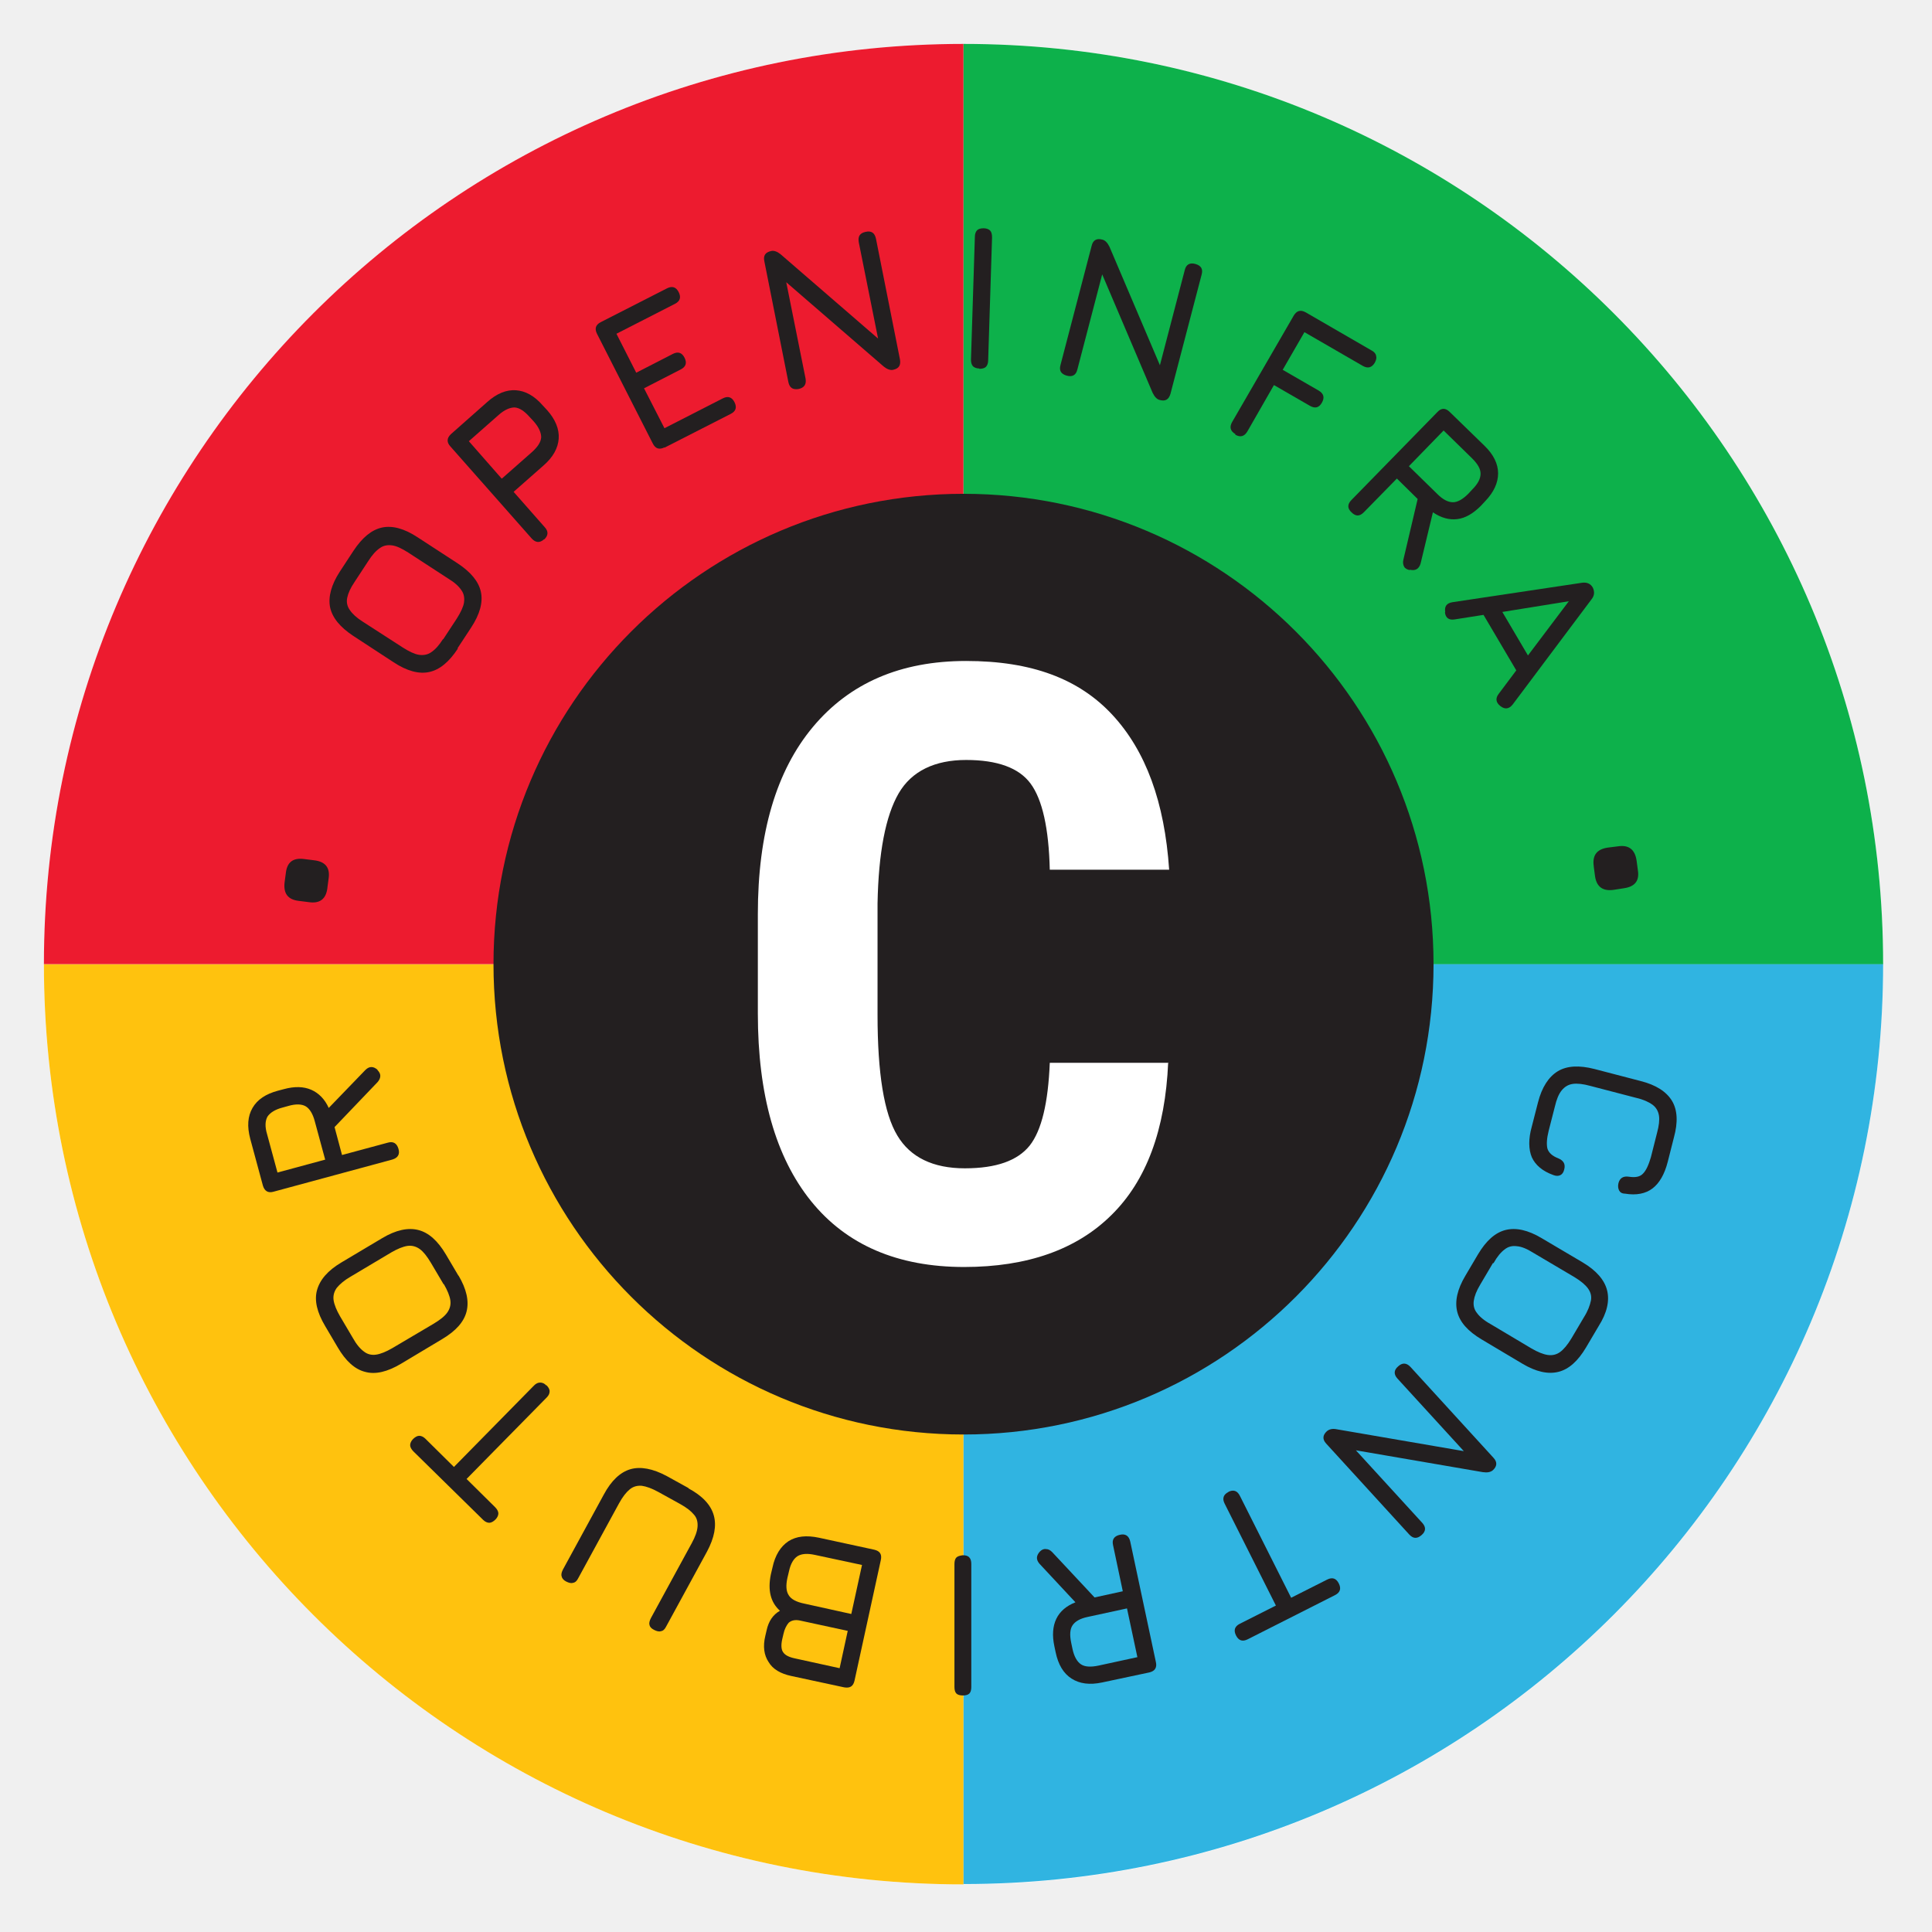
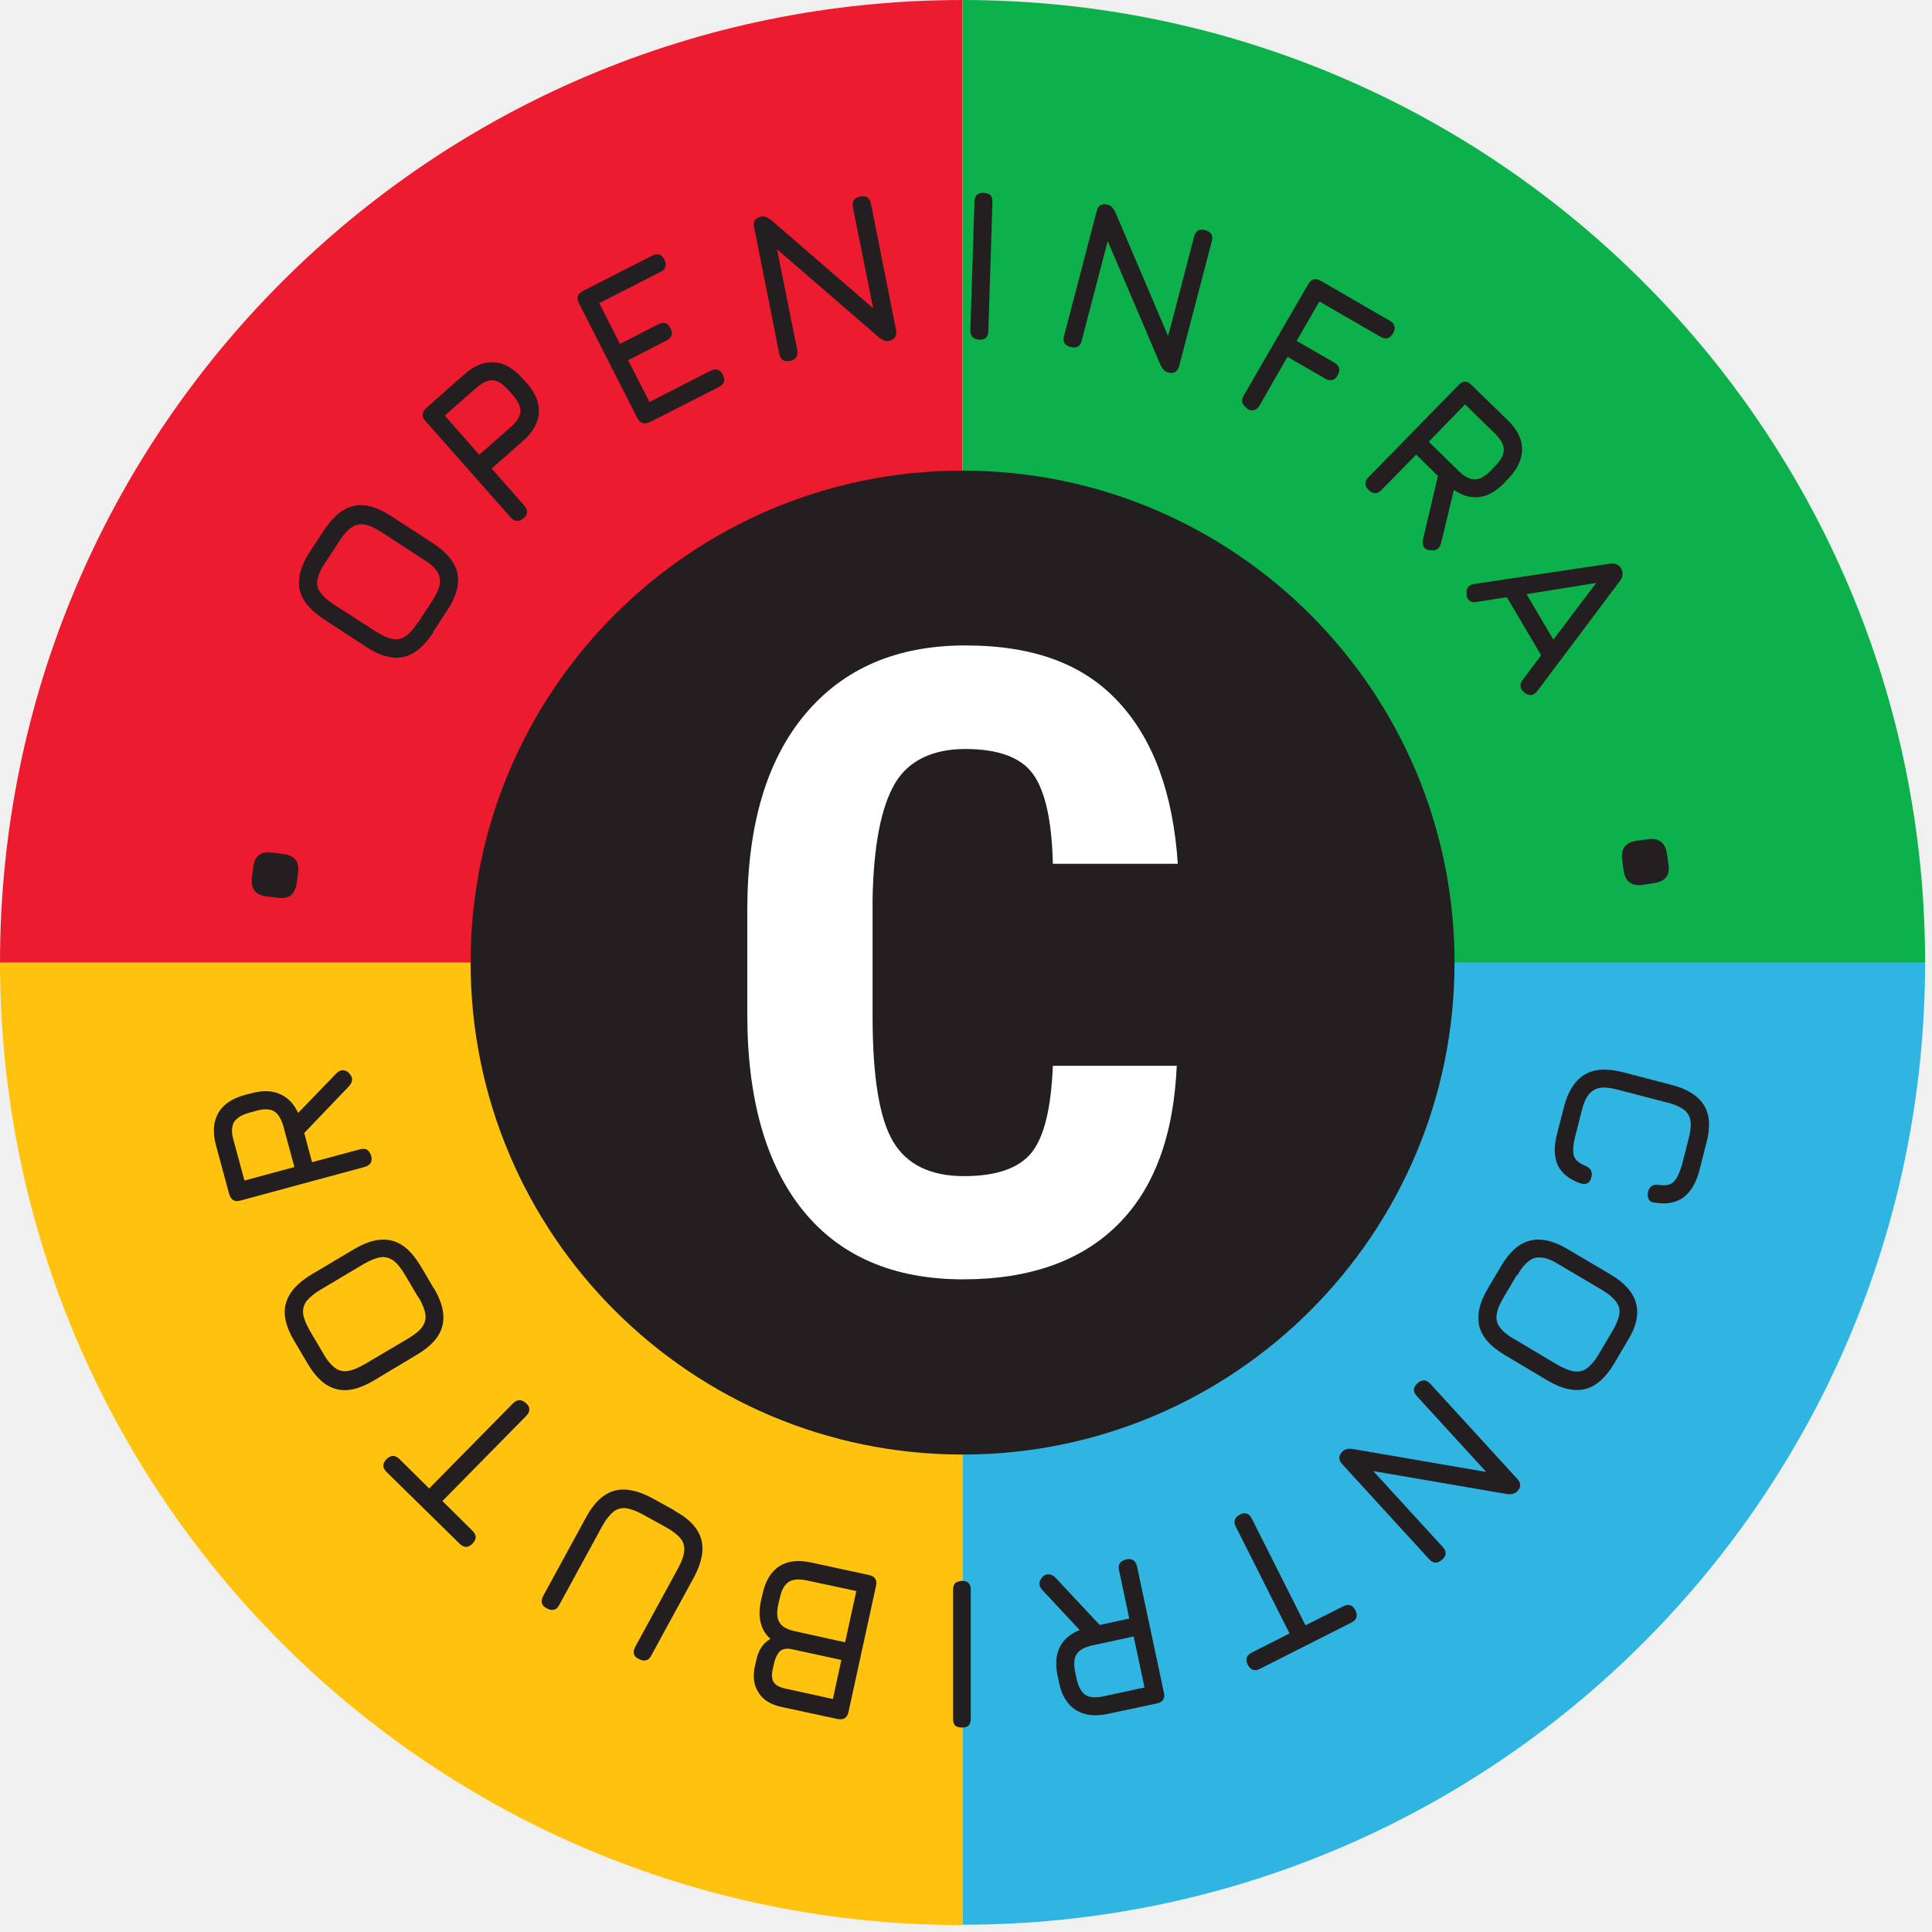
- <svg xmlns="http://www.w3.org/2000/svg" width="220" height="220" viewBox="0 0 220 220" fill="none">
-   <path d="M109.717 214.579C167.55 214.579 214.433 167.663 214.433 109.79C214.433 51.916 167.55 5 109.717 5C51.883 5 5 51.916 5 109.79C5 167.663 51.883 214.579 109.717 214.579Z" fill="white" />
-   <path d="M5 109.789C5 167.673 51.873 214.579 109.717 214.579V109.789H5Z" fill="#FFC20E" />
-   <path d="M109.717 5C51.873 5 5 51.906 5 109.79H109.717V5Z" fill="#ED1B2F" />
-   <path d="M109.719 214.541C167.562 214.541 214.435 167.636 214.435 109.752H109.719V214.541Z" fill="#30B4E1" />
-   <path d="M109.719 5V109.79H214.435C214.435 51.906 167.562 5 109.719 5Z" fill="#0DB14B" />
-   <path d="M109.717 163.349C139.277 163.349 163.239 139.369 163.239 109.79C163.239 80.21 139.277 56.23 109.717 56.23C80.158 56.23 56.195 80.21 56.195 109.79C56.195 139.369 80.158 163.349 109.717 163.349Z" fill="#231F20" />
-   <path d="M52.135 73.861C51.138 75.377 50.067 76.264 48.885 76.522C47.703 76.781 46.336 76.412 44.822 75.414L40.241 72.42C38.727 71.422 37.84 70.35 37.582 69.13C37.36 67.947 37.73 66.579 38.69 65.101L40.241 62.735C41.239 61.22 42.31 60.333 43.492 60.074C44.674 59.815 46.041 60.185 47.555 61.183L52.098 64.14C53.613 65.138 54.499 66.21 54.758 67.393C55.016 68.576 54.647 69.943 53.65 71.459L52.098 73.824L52.135 73.861ZM50.473 72.789L52.024 70.424C52.468 69.721 52.763 69.093 52.837 68.612C52.911 68.095 52.837 67.615 52.541 67.208C52.246 66.764 51.766 66.321 51.027 65.877L46.484 62.92C45.782 62.477 45.191 62.181 44.674 62.107C44.157 62.033 43.676 62.107 43.27 62.403C42.827 62.698 42.384 63.179 41.94 63.881L40.389 66.247C39.909 66.949 39.65 67.54 39.539 68.058C39.429 68.576 39.539 69.056 39.835 69.463C40.13 69.906 40.611 70.35 41.312 70.793L45.893 73.75C46.594 74.194 47.222 74.49 47.703 74.564C48.183 74.637 48.7 74.563 49.106 74.268C49.55 73.972 49.993 73.492 50.436 72.789H50.473Z" fill="#231F20" />
-   <path d="M61.958 61.404C61.478 61.847 60.998 61.81 60.554 61.33L51.283 50.832C50.84 50.352 50.877 49.871 51.357 49.428L55.494 45.768C56.565 44.807 57.673 44.364 58.745 44.438C59.816 44.511 60.85 45.066 61.81 46.175L62.291 46.692C63.251 47.764 63.694 48.873 63.62 49.945C63.546 51.017 62.992 52.052 61.884 53.013L58.486 56.007L62.032 60.036C62.475 60.517 62.438 60.997 61.958 61.441V61.404ZM57.156 54.492L60.554 51.498C61.219 50.906 61.589 50.352 61.626 49.797C61.626 49.28 61.367 48.651 60.776 47.986L60.296 47.469C59.705 46.803 59.151 46.434 58.597 46.397C58.08 46.397 57.452 46.655 56.787 47.247L53.389 50.241L57.119 54.492H57.156Z" fill="#231F20" />
-   <path d="M75.663 50.943C75.072 51.239 74.628 51.091 74.333 50.5L67.98 38.006C67.684 37.415 67.832 36.971 68.423 36.676L75.958 32.831C76.549 32.536 76.992 32.684 77.288 33.275C77.583 33.866 77.436 34.31 76.845 34.606L70.196 38.006L72.449 42.442L76.623 40.298C77.214 40.002 77.657 40.15 77.953 40.742C78.248 41.333 78.1 41.776 77.51 42.072L73.336 44.216L75.663 48.762L82.311 45.362C82.902 45.066 83.346 45.214 83.641 45.805C83.937 46.397 83.789 46.84 83.198 47.136L75.663 50.98V50.943Z" fill="#231F20" />
-   <path d="M90.956 44.292C90.291 44.403 89.921 44.181 89.774 43.515L87.04 29.765C86.892 29.1 87.151 28.73 87.816 28.582C88.148 28.509 88.518 28.656 88.887 28.952L100.596 39.08L100.116 39.191L97.789 27.584C97.678 26.919 97.9 26.549 98.565 26.402C99.23 26.254 99.599 26.512 99.747 27.178L102.48 40.928C102.591 41.593 102.369 41.963 101.704 42.111C101.372 42.185 101.003 42.037 100.633 41.741L88.924 31.613L89.404 31.503L91.731 43.109C91.842 43.774 91.584 44.144 90.956 44.292Z" fill="#231F20" />
-   <path d="M111.527 41.962C111.194 41.962 110.936 41.851 110.788 41.703C110.64 41.519 110.566 41.297 110.566 40.964L111.01 26.955C111.01 26.622 111.12 26.364 111.268 26.216C111.416 26.068 111.675 25.994 112.007 25.994C112.339 25.994 112.598 26.105 112.746 26.253C112.893 26.401 112.967 26.66 112.967 27.029L112.524 41.038C112.524 41.371 112.413 41.629 112.266 41.777C112.118 41.925 111.859 41.999 111.49 41.999L111.527 41.962Z" fill="#231F20" />
-   <path d="M121.463 42.774C120.835 42.59 120.577 42.22 120.762 41.555L124.308 27.989C124.455 27.361 124.862 27.102 125.526 27.287C125.859 27.361 126.117 27.657 126.339 28.1L132.397 42.331L131.917 42.22L134.908 30.762C135.056 30.133 135.462 29.874 136.127 30.059C136.755 30.244 137.014 30.614 136.829 31.279L133.283 44.844C133.099 45.473 132.729 45.731 132.064 45.547C131.732 45.473 131.473 45.177 131.252 44.733L125.194 30.503L125.674 30.614L122.682 42.072C122.535 42.7 122.128 42.959 121.463 42.774Z" fill="#231F20" />
-   <path d="M140.67 49.429C140.116 49.097 139.968 48.653 140.301 48.062L147.319 35.938C147.651 35.384 148.095 35.236 148.686 35.569L156.221 39.93C156.479 40.078 156.664 40.263 156.701 40.522C156.775 40.78 156.701 41.002 156.553 41.298C156.221 41.852 155.777 42 155.186 41.667L148.538 37.823L146.063 42.111L150.163 44.477C150.717 44.809 150.865 45.253 150.532 45.844C150.2 46.436 149.757 46.546 149.166 46.214L145.066 43.848L142.037 49.134C141.704 49.688 141.261 49.836 140.67 49.504V49.429Z" fill="#231F20" />
-   <path d="M160.507 64.916C160.212 64.842 159.99 64.731 159.879 64.509C159.768 64.287 159.731 64.029 159.805 63.733L161.43 56.821L159.067 54.492L155.299 58.337C154.819 58.817 154.375 58.817 153.895 58.337C153.415 57.893 153.415 57.413 153.895 56.932L163.684 46.915C164.127 46.435 164.607 46.435 165.087 46.915L169.04 50.759C170.074 51.757 170.591 52.829 170.591 53.901C170.591 54.973 170.111 56.045 169.113 57.08L168.633 57.597C167.747 58.484 166.86 59.002 165.937 59.113C165.013 59.224 164.09 58.965 163.167 58.337L161.763 64.177C161.578 64.768 161.209 65.027 160.544 64.879L160.507 64.916ZM160.433 53.088L163.684 56.267C164.312 56.895 164.903 57.191 165.457 57.191C165.974 57.191 166.565 56.858 167.193 56.23L167.673 55.712C168.301 55.084 168.596 54.492 168.596 53.938C168.596 53.383 168.264 52.829 167.636 52.201L164.385 49.022L160.433 53.088V53.088Z" fill="#231F20" />
-   <path d="M164.572 69.721C164.461 69.056 164.72 68.686 165.385 68.575L180.159 66.358C180.713 66.284 181.12 66.469 181.378 66.912C181.6 67.393 181.563 67.836 181.231 68.243L172.255 80.219C171.849 80.736 171.369 80.81 170.851 80.403C170.334 79.997 170.26 79.516 170.667 78.999L172.661 76.338L168.931 70.017L165.643 70.534C164.978 70.645 164.609 70.35 164.535 69.721H164.572ZM171.073 69.684L173.991 74.637L178.645 68.465L171.073 69.684V69.684Z" fill="#231F20" />
-   <path d="M181.486 98.662C181.301 97.406 181.818 96.703 183.074 96.519L184.256 96.371C185.475 96.186 186.177 96.74 186.361 97.997L186.509 99.106C186.694 100.289 186.177 100.954 184.958 101.139L183.776 101.324C182.52 101.509 181.818 100.991 181.633 99.808L181.486 98.699V98.662Z" fill="#231F20" />
-   <path d="M175.133 125.535C175.577 123.798 176.352 122.615 177.387 121.986C178.421 121.358 179.825 121.284 181.561 121.728L186.806 123.095C188.579 123.539 189.761 124.315 190.389 125.35C191.016 126.385 191.09 127.79 190.61 129.527L189.908 132.299C189.539 133.741 188.948 134.739 188.172 135.33C187.397 135.921 186.325 136.143 185.033 135.921C184.7 135.921 184.479 135.773 184.368 135.552C184.257 135.33 184.22 135.071 184.294 134.739C184.442 134.147 184.848 133.888 185.513 133.999C186.252 134.11 186.769 133.999 187.101 133.63C187.434 133.297 187.729 132.669 187.988 131.782L188.689 129.009C188.911 128.196 188.985 127.531 188.911 127.05C188.837 126.57 188.616 126.126 188.172 125.794C187.766 125.498 187.138 125.202 186.325 125.017L181.08 123.65C180.268 123.428 179.603 123.354 179.086 123.428C178.569 123.502 178.162 123.761 177.83 124.167C177.497 124.574 177.239 125.202 177.054 126.015L176.352 128.751C176.131 129.638 176.094 130.303 176.205 130.784C176.352 131.264 176.759 131.634 177.424 131.892C178.052 132.151 178.273 132.558 178.125 133.149C178.052 133.482 177.904 133.704 177.682 133.814C177.461 133.925 177.202 133.925 176.907 133.814C175.651 133.371 174.838 132.669 174.432 131.782C174.062 130.894 174.025 129.712 174.432 128.27L175.133 125.535V125.535Z" fill="#231F20" />
-   <path d="M168.302 142.834C169.226 141.281 170.26 140.357 171.442 140.061C172.624 139.766 173.991 140.061 175.542 140.986L180.233 143.758C181.784 144.682 182.708 145.754 183.003 146.937C183.299 148.119 183.003 149.487 182.043 151.002L180.602 153.442C179.679 154.994 178.645 155.919 177.463 156.214C176.281 156.51 174.914 156.214 173.363 155.29L168.709 152.518C167.157 151.594 166.234 150.559 165.938 149.376C165.643 148.193 165.938 146.826 166.862 145.273L168.302 142.834V142.834ZM170.001 143.832L168.561 146.271C168.118 147.01 167.896 147.602 167.822 148.119C167.748 148.637 167.859 149.117 168.192 149.524C168.487 149.931 169.004 150.374 169.743 150.781L174.397 153.553C175.099 153.96 175.727 154.218 176.244 154.292C176.761 154.366 177.241 154.255 177.647 153.96C178.054 153.664 178.497 153.146 178.94 152.407L180.381 149.968C180.824 149.265 181.046 148.637 181.156 148.119C181.267 147.602 181.12 147.121 180.824 146.715C180.529 146.308 180.011 145.865 179.273 145.421L174.582 142.649C173.88 142.205 173.252 141.947 172.735 141.91C172.218 141.836 171.737 141.947 171.331 142.279C170.925 142.575 170.482 143.092 170.075 143.832H170.001Z" fill="#231F20" />
-   <path d="M159.214 155.586C159.694 155.143 160.174 155.18 160.617 155.66L170.073 166.01C170.517 166.49 170.48 166.971 169.999 167.414C169.741 167.636 169.371 167.71 168.854 167.636L153.599 165.012L153.969 164.679L161.947 173.402C162.39 173.883 162.39 174.363 161.873 174.807C161.356 175.25 160.913 175.213 160.47 174.733L151.014 164.383C150.57 163.903 150.607 163.422 151.088 162.979C151.346 162.757 151.716 162.646 152.233 162.757L167.488 165.381L167.118 165.714L159.14 156.991C158.697 156.51 158.697 156.03 159.214 155.586Z" fill="#231F20" />
-   <path d="M139.859 169.89C140.154 169.742 140.413 169.705 140.634 169.779C140.856 169.853 141.041 170.038 141.188 170.334L147.025 181.94L151.125 179.87C151.42 179.722 151.679 179.685 151.9 179.759C152.122 179.833 152.306 180.018 152.454 180.314C152.602 180.609 152.639 180.868 152.565 181.09C152.491 181.312 152.307 181.496 152.011 181.644L142.075 186.671C141.779 186.819 141.521 186.856 141.299 186.782C141.078 186.708 140.893 186.523 140.745 186.228C140.597 185.932 140.561 185.673 140.634 185.451C140.708 185.23 140.893 185.045 141.188 184.897L145.288 182.827L139.452 171.221C139.305 170.925 139.268 170.703 139.342 170.444C139.415 170.223 139.6 170.038 139.896 169.89H139.859Z" fill="#231F20" />
-   <path d="M118.398 176.691C118.62 176.469 118.841 176.358 119.1 176.395C119.358 176.395 119.58 176.506 119.802 176.728L124.64 181.903L127.854 181.2L126.746 175.952C126.598 175.323 126.857 174.917 127.522 174.769C128.149 174.621 128.556 174.88 128.704 175.545L131.622 189.258C131.769 189.887 131.511 190.293 130.883 190.441L125.49 191.587C124.086 191.883 122.941 191.735 122.018 191.143C121.094 190.552 120.503 189.554 120.208 188.149L120.06 187.447C119.802 186.227 119.876 185.192 120.282 184.342C120.688 183.492 121.427 182.864 122.461 182.457L118.361 178.059C117.955 177.578 117.992 177.134 118.435 176.654L118.398 176.691ZM128.297 183.159L123.865 184.12C122.978 184.305 122.424 184.638 122.129 185.081C121.833 185.525 121.796 186.19 121.981 187.077L122.129 187.78C122.313 188.63 122.646 189.221 123.089 189.517C123.532 189.813 124.197 189.85 125.084 189.665L129.516 188.704L128.334 183.159H128.297Z" fill="#231F20" />
-   <path d="M109.644 177.098C109.976 177.098 110.235 177.172 110.383 177.356C110.53 177.504 110.604 177.763 110.604 178.096V192.105C110.604 192.437 110.53 192.696 110.383 192.844C110.235 192.992 109.976 193.066 109.644 193.066C109.312 193.066 109.053 192.992 108.905 192.844C108.757 192.696 108.684 192.437 108.684 192.105V178.096C108.684 177.763 108.757 177.504 108.905 177.356C109.053 177.209 109.312 177.135 109.644 177.098Z" fill="#231F20" />
-   <path d="M99.561 176.469C100.189 176.617 100.448 176.986 100.3 177.652L97.308 191.365C97.16 192.03 96.791 192.252 96.126 192.141L90.106 190.847C88.887 190.589 88 190.071 87.52 189.258C87.003 188.482 86.855 187.484 87.151 186.264L87.298 185.636C87.52 184.601 88.037 183.861 88.813 183.418C87.742 182.457 87.409 181.089 87.778 179.278L87.963 178.502C88.259 177.097 88.887 176.099 89.773 175.508C90.697 174.916 91.842 174.806 93.245 175.101L99.561 176.469V176.469ZM96.533 185.71L91.066 184.527C90.512 184.416 90.106 184.527 89.81 184.785C89.552 185.081 89.33 185.525 89.219 186.042L89.071 186.671C88.924 187.336 88.96 187.853 89.182 188.149C89.404 188.482 89.847 188.704 90.549 188.851L95.609 189.96L96.533 185.71V185.71ZM98.158 178.206L92.802 177.06C91.952 176.875 91.287 176.912 90.807 177.208C90.364 177.504 90.032 178.058 89.847 178.908L89.662 179.685C89.478 180.535 89.515 181.2 89.81 181.644C90.069 182.087 90.66 182.42 91.583 182.605L96.939 183.788L98.158 178.206V178.206Z" fill="#231F20" />
-   <path d="M78.397 169.483C79.986 170.333 80.946 171.368 81.278 172.551C81.611 173.734 81.352 175.102 80.503 176.691L75.849 185.229C75.701 185.525 75.516 185.71 75.258 185.747C75.036 185.821 74.777 185.747 74.482 185.599C74.186 185.451 74.002 185.266 73.965 185.045C73.891 184.823 73.965 184.564 74.112 184.268L78.767 175.73C79.173 174.991 79.394 174.362 79.431 173.845C79.468 173.327 79.358 172.847 79.025 172.477C78.693 172.071 78.176 171.664 77.437 171.257L74.962 169.89C74.223 169.483 73.595 169.261 73.078 169.188C72.561 169.151 72.118 169.261 71.712 169.594C71.305 169.927 70.899 170.444 70.493 171.184L65.838 179.722C65.691 180.018 65.506 180.202 65.248 180.239C65.026 180.313 64.767 180.239 64.472 180.092C64.176 179.944 63.992 179.722 63.955 179.5C63.881 179.278 63.955 179.02 64.103 178.724L68.757 170.186C69.606 168.596 70.64 167.635 71.785 167.302C72.93 166.97 74.334 167.229 75.922 168.079L78.397 169.446V169.483Z" fill="#231F20" />
-   <path d="M62.217 157.729C62.438 157.951 62.586 158.173 62.586 158.432C62.586 158.69 62.475 158.912 62.254 159.134L53.13 168.412L56.381 171.627C56.602 171.849 56.75 172.108 56.75 172.33C56.75 172.551 56.639 172.81 56.417 173.032C56.196 173.254 55.937 173.402 55.716 173.402C55.494 173.402 55.236 173.291 55.014 173.069L47.072 165.27C46.851 165.048 46.703 164.789 46.703 164.567C46.703 164.346 46.814 164.087 47.035 163.865C47.257 163.643 47.516 163.496 47.737 163.496C47.959 163.496 48.218 163.606 48.439 163.828L51.69 167.044L60.813 157.766C61.035 157.544 61.256 157.434 61.515 157.434C61.773 157.434 61.995 157.544 62.217 157.766V157.729Z" fill="#231F20" />
-   <path d="M52.207 145.236C53.13 146.789 53.426 148.156 53.13 149.339C52.835 150.522 51.912 151.557 50.36 152.481L45.669 155.29C44.118 156.214 42.751 156.547 41.569 156.214C40.387 155.919 39.353 154.957 38.466 153.442L37.026 151.002C36.102 149.45 35.77 148.082 36.102 146.9C36.435 145.717 37.321 144.682 38.873 143.758L43.527 140.986C45.078 140.061 46.445 139.766 47.627 140.061C48.809 140.357 49.843 141.281 50.767 142.834L52.207 145.273V145.236ZM50.508 146.234L49.067 143.795C48.624 143.055 48.218 142.538 47.812 142.242C47.405 141.947 46.925 141.799 46.408 141.873C45.891 141.947 45.263 142.205 44.561 142.612L39.907 145.384C39.205 145.791 38.688 146.234 38.356 146.641C38.06 147.047 37.912 147.528 37.986 148.045C38.06 148.563 38.319 149.191 38.725 149.894L40.166 152.333C40.572 153.072 41.015 153.59 41.421 153.886C41.828 154.218 42.308 154.329 42.825 154.255C43.342 154.181 43.97 153.923 44.672 153.516L49.363 150.744C50.102 150.3 50.619 149.894 50.914 149.487C51.21 149.08 51.358 148.6 51.284 148.082C51.21 147.565 50.951 146.937 50.545 146.234H50.508Z" fill="#231F20" />
-   <path d="M42.973 121.839C43.195 122.06 43.306 122.282 43.306 122.504C43.306 122.763 43.195 122.984 43.01 123.206L38.097 128.344L38.947 131.523L44.155 130.118C44.783 129.933 45.19 130.192 45.374 130.82C45.559 131.449 45.3 131.855 44.672 132.04L31.153 135.7C30.525 135.884 30.119 135.626 29.934 134.997L28.494 129.675C28.125 128.27 28.198 127.124 28.753 126.163C29.306 125.202 30.267 124.574 31.634 124.204L32.335 124.019C33.554 123.687 34.589 123.724 35.438 124.093C36.288 124.463 36.989 125.165 37.433 126.163L41.607 121.839C42.05 121.395 42.53 121.395 43.01 121.839H42.973ZM37.026 132.04L35.844 127.679C35.623 126.829 35.253 126.237 34.81 125.978C34.367 125.72 33.702 125.683 32.816 125.941L32.151 126.126C31.301 126.348 30.747 126.718 30.451 127.161C30.193 127.642 30.156 128.307 30.415 129.157L31.597 133.519L37.063 132.04H37.026Z" fill="#231F20" />
-   <path d="M37.283 101.103C37.135 102.36 36.434 102.915 35.178 102.73L33.996 102.582C32.777 102.434 32.26 101.732 32.407 100.475L32.555 99.366C32.703 98.183 33.368 97.666 34.587 97.814L35.769 97.962C37.025 98.109 37.579 98.775 37.431 99.958L37.283 101.066V101.103Z" fill="#231F20" />
-   <path d="M133.022 120.989C132.69 128.64 130.548 134.443 126.558 138.361C122.606 142.279 116.992 144.275 109.789 144.275C102.217 144.275 96.381 141.762 92.355 136.772C88.328 131.782 86.297 124.648 86.297 115.407V104.097C86.297 94.856 88.402 87.759 92.576 82.769C96.75 77.779 102.549 75.266 110.011 75.266C117.472 75.266 122.865 77.299 126.669 81.401C130.474 85.504 132.616 91.344 133.133 99.033H119.54C119.429 94.302 118.691 91.049 117.361 89.238C116.031 87.426 113.556 86.539 110.011 86.539C106.465 86.539 103.805 87.796 102.328 90.347C100.85 92.897 100.037 97.074 99.927 102.877V115.555C99.927 122.208 100.665 126.792 102.18 129.305C103.657 131.782 106.243 133.038 109.863 133.038C113.483 133.038 115.883 132.151 117.25 130.451C118.617 128.714 119.356 125.572 119.54 121.026H133.096L133.022 120.989Z" fill="white" />
+ <svg xmlns="http://www.w3.org/2000/svg" width="211" height="211" viewBox="0 0 211 211" fill="none">
+   <path d="M105.124 210.25C163.182 210.25 210.248 163.184 210.248 105.125C210.248 47.066 163.182 0 105.124 0C47.066 0 0 47.066 0 105.125C0 163.184 47.066 210.25 105.124 210.25Z" fill="white" />
+   <path d="M0 105.125C0 163.194 47.056 210.25 105.124 210.25V105.125H0Z" fill="#FFC20E" />
+   <path d="M105.124 0C47.056 0 0 47.056 0 105.125H105.124V0Z" fill="#ED1B2F" />
+   <path d="M105.125 210.212C163.193 210.212 210.249 163.156 210.249 105.087H105.125V210.212Z" fill="#30B4E1" />
+   <path d="M105.125 0V105.125H210.249C210.249 47.056 163.193 0 105.125 0Z" fill="#0DB14B" />
+   <path d="M105.125 158.856C134.799 158.856 158.855 134.8 158.855 105.125C158.855 75.451 134.799 51.395 105.125 51.395C75.45 51.395 51.395 75.451 51.395 105.125C51.395 134.8 75.45 158.856 105.125 158.856Z" fill="#231F20" />
+   <path d="M47.317 69.081C46.316 70.602 45.24 71.492 44.054 71.751C42.867 72.011 41.495 71.64 39.975 70.639L35.377 67.635C33.857 66.634 32.967 65.559 32.707 64.335C32.485 63.148 32.855 61.776 33.819 60.293L35.377 57.92C36.378 56.4 37.453 55.51 38.64 55.25C39.827 54.99 41.199 55.361 42.719 56.362L47.28 59.329C48.8 60.33 49.69 61.406 49.95 62.592C50.209 63.779 49.838 65.151 48.837 66.671L47.28 69.044L47.317 69.081ZM45.648 68.006L47.206 65.633C47.651 64.928 47.947 64.298 48.021 63.816C48.096 63.297 48.021 62.815 47.725 62.407C47.428 61.962 46.946 61.517 46.205 61.072L41.644 58.105C40.939 57.66 40.346 57.364 39.827 57.29C39.307 57.215 38.825 57.289 38.417 57.586C37.973 57.883 37.528 58.365 37.083 59.069L35.525 61.443C35.043 62.147 34.784 62.74 34.672 63.26C34.561 63.779 34.672 64.261 34.969 64.669C35.266 65.114 35.748 65.559 36.452 66.004L41.05 68.97C41.755 69.415 42.385 69.712 42.867 69.786C43.349 69.86 43.868 69.786 44.276 69.489C44.721 69.193 45.166 68.71 45.611 68.006H45.648Z" fill="#231F20" />
+   <path d="M57.181 56.584C56.699 57.029 56.216 56.992 55.772 56.51L46.464 45.979C46.019 45.497 46.056 45.015 46.538 44.57L50.691 40.898C51.767 39.934 52.879 39.489 53.955 39.564C55.03 39.638 56.068 40.194 57.032 41.306L57.514 41.826C58.478 42.901 58.923 44.013 58.849 45.089C58.775 46.164 58.219 47.202 57.106 48.166L53.695 51.17L57.255 55.212C57.7 55.694 57.663 56.176 57.181 56.621V56.584ZM52.36 49.65L55.772 46.646C56.439 46.053 56.81 45.497 56.847 44.94C56.847 44.421 56.587 43.791 55.994 43.123L55.512 42.604C54.919 41.937 54.362 41.566 53.806 41.529C53.287 41.529 52.657 41.788 51.989 42.382L48.578 45.385L52.323 49.65H52.36Z" fill="#231F20" />
+   <path d="M70.935 46.09C70.342 46.386 69.897 46.238 69.6 45.645L63.222 33.111C62.926 32.518 63.074 32.073 63.667 31.776L71.232 27.92C71.825 27.623 72.27 27.771 72.567 28.365C72.864 28.958 72.715 29.403 72.122 29.7L65.447 33.111L67.709 37.561L71.899 35.41C72.493 35.114 72.938 35.262 73.234 35.855C73.531 36.449 73.383 36.893 72.789 37.19L68.599 39.341L70.935 43.902L77.61 40.49C78.203 40.194 78.648 40.342 78.945 40.935C79.241 41.529 79.093 41.974 78.5 42.27L70.935 46.127V46.09Z" fill="#231F20" />
+   <path d="M86.291 39.416C85.624 39.528 85.253 39.305 85.105 38.638L82.361 24.844C82.212 24.176 82.472 23.805 83.139 23.657C83.473 23.583 83.844 23.731 84.215 24.028L95.969 34.188L95.487 34.299L93.151 22.656C93.04 21.988 93.263 21.617 93.93 21.469C94.597 21.321 94.968 21.58 95.117 22.248L97.861 36.042C97.972 36.709 97.749 37.08 97.082 37.229C96.748 37.303 96.377 37.154 96.007 36.858L84.252 26.698L84.734 26.586L87.07 38.23C87.181 38.897 86.922 39.268 86.291 39.416Z" fill="#231F20" />
+   <path d="M106.941 37.08C106.607 37.08 106.347 36.968 106.199 36.82C106.051 36.635 105.977 36.412 105.977 36.078L106.422 22.025C106.422 21.691 106.533 21.431 106.681 21.283C106.829 21.135 107.089 21.061 107.423 21.061C107.756 21.061 108.016 21.172 108.164 21.32C108.313 21.468 108.387 21.728 108.387 22.099L107.942 36.153C107.942 36.486 107.831 36.746 107.682 36.894C107.534 37.042 107.274 37.117 106.904 37.117L106.941 37.08Z" fill="#231F20" />
+   <path d="M116.916 37.895C116.285 37.71 116.026 37.339 116.211 36.672L119.771 23.063C119.919 22.433 120.327 22.173 120.994 22.358C121.328 22.433 121.588 22.729 121.81 23.174L127.891 37.45L127.409 37.339L130.413 25.844C130.561 25.214 130.969 24.954 131.637 25.14C132.267 25.325 132.527 25.696 132.341 26.363L128.781 39.972C128.596 40.602 128.225 40.862 127.558 40.676C127.224 40.602 126.964 40.306 126.742 39.861L120.661 25.584L121.143 25.696L118.139 37.191C117.991 37.821 117.583 38.081 116.916 37.895Z" fill="#231F20" />
+   <path d="M136.196 44.571C135.639 44.237 135.491 43.792 135.825 43.199L142.87 31.037C143.204 30.48 143.649 30.332 144.242 30.666L151.807 35.041C152.066 35.19 152.252 35.375 152.289 35.635C152.363 35.894 152.289 36.117 152.14 36.413C151.807 36.969 151.362 37.118 150.768 36.784L144.094 32.928L141.61 37.229L145.725 39.602C146.282 39.936 146.43 40.381 146.096 40.974C145.763 41.568 145.318 41.679 144.724 41.345L140.608 38.972L137.568 44.275C137.234 44.831 136.789 44.979 136.196 44.645V44.571Z" fill="#231F20" />
+   <path d="M156.112 60.106C155.816 60.032 155.593 59.921 155.482 59.699C155.371 59.476 155.334 59.217 155.408 58.92L157.039 51.986L154.666 49.65L150.884 53.506C150.402 53.988 149.957 53.988 149.475 53.506C148.993 53.061 148.993 52.579 149.475 52.097L159.301 42.048C159.746 41.566 160.228 41.566 160.71 42.048L164.678 45.904C165.716 46.906 166.235 47.981 166.235 49.056C166.235 50.132 165.753 51.207 164.752 52.245L164.27 52.764C163.38 53.654 162.49 54.174 161.563 54.285C160.636 54.396 159.709 54.136 158.782 53.506L157.373 59.365C157.188 59.958 156.817 60.218 156.149 60.069L156.112 60.106ZM156.038 48.241L159.301 51.43C159.932 52.06 160.525 52.357 161.081 52.357C161.6 52.357 162.194 52.023 162.824 51.392L163.306 50.873C163.936 50.243 164.233 49.65 164.233 49.093C164.233 48.537 163.899 47.981 163.269 47.351L160.006 44.162L156.038 48.241V48.241Z" fill="#231F20" />
+   <path d="M160.193 64.927C160.082 64.26 160.342 63.889 161.009 63.778L175.841 61.553C176.398 61.479 176.805 61.664 177.065 62.109C177.287 62.591 177.25 63.036 176.917 63.444L167.906 75.458C167.498 75.978 167.016 76.052 166.497 75.644C165.978 75.236 165.904 74.754 166.312 74.235L168.314 71.565L164.569 65.224L161.269 65.743C160.601 65.854 160.23 65.558 160.156 64.927H160.193ZM166.72 64.89L169.649 69.859L174.321 63.667L166.72 64.89V64.89Z" fill="#231F20" />
+   <path d="M177.173 93.962C176.988 92.701 177.507 91.996 178.768 91.811L179.954 91.663C181.178 91.477 181.883 92.034 182.068 93.294L182.216 94.407C182.402 95.593 181.883 96.261 180.659 96.446L179.472 96.632C178.212 96.817 177.507 96.298 177.322 95.111L177.173 93.999V93.962Z" fill="#231F20" />
+   <path d="M170.798 120.92C171.242 119.177 172.021 117.991 173.059 117.36C174.098 116.73 175.507 116.656 177.25 117.101L182.515 118.473C184.295 118.918 185.481 119.696 186.112 120.735C186.742 121.773 186.816 123.182 186.334 124.925L185.63 127.706C185.259 129.152 184.666 130.153 183.887 130.746C183.108 131.34 182.033 131.562 180.735 131.34C180.401 131.34 180.179 131.191 180.068 130.969C179.956 130.746 179.919 130.487 179.994 130.153C180.142 129.56 180.55 129.3 181.217 129.412C181.959 129.523 182.478 129.412 182.812 129.041C183.145 128.707 183.442 128.077 183.702 127.187L184.406 124.406C184.629 123.59 184.703 122.922 184.629 122.44C184.554 121.958 184.332 121.513 183.887 121.18C183.479 120.883 182.849 120.586 182.033 120.401L176.768 119.029C175.952 118.806 175.284 118.732 174.765 118.806C174.246 118.88 173.838 119.14 173.504 119.548C173.171 119.956 172.911 120.586 172.726 121.402L172.021 124.146C171.799 125.036 171.762 125.703 171.873 126.185C172.021 126.668 172.429 127.038 173.097 127.298C173.727 127.557 173.949 127.965 173.801 128.559C173.727 128.892 173.579 129.115 173.356 129.226C173.134 129.337 172.874 129.337 172.577 129.226C171.317 128.781 170.501 128.077 170.093 127.187C169.722 126.297 169.685 125.11 170.093 123.664L170.798 120.92V120.92Z" fill="#231F20" />
+   <path d="M163.937 138.275C164.864 136.717 165.902 135.79 167.089 135.493C168.275 135.197 169.647 135.493 171.205 136.421L175.914 139.202C177.471 140.129 178.398 141.204 178.695 142.391C178.992 143.577 178.695 144.949 177.731 146.469L176.285 148.917C175.358 150.474 174.32 151.401 173.133 151.698C171.946 151.995 170.574 151.698 169.017 150.771L164.345 147.99C162.787 147.063 161.86 146.025 161.564 144.838C161.267 143.651 161.564 142.279 162.491 140.722L163.937 138.275V138.275ZM165.643 139.276L164.196 141.723C163.752 142.465 163.529 143.058 163.455 143.577C163.381 144.096 163.492 144.578 163.826 144.986C164.122 145.394 164.641 145.839 165.383 146.247L170.055 149.028C170.76 149.436 171.39 149.696 171.909 149.77C172.428 149.844 172.911 149.733 173.318 149.436C173.726 149.139 174.171 148.62 174.616 147.879L176.062 145.431C176.507 144.727 176.73 144.096 176.841 143.577C176.952 143.058 176.804 142.576 176.507 142.168C176.211 141.76 175.692 141.315 174.95 140.87L170.241 138.089C169.536 137.644 168.906 137.385 168.387 137.348C167.868 137.273 167.385 137.385 166.978 137.718C166.57 138.015 166.125 138.534 165.717 139.276H165.643Z" fill="#231F20" />
+   <path d="M154.813 151.068C155.295 150.623 155.777 150.66 156.222 151.142L165.715 161.525C166.16 162.007 166.123 162.489 165.641 162.934C165.381 163.156 165.01 163.23 164.491 163.156L149.177 160.523L149.548 160.19L157.557 168.941C158.002 169.423 158.002 169.905 157.483 170.35C156.964 170.795 156.519 170.758 156.074 170.276L146.581 159.893C146.136 159.411 146.173 158.929 146.656 158.484C146.915 158.261 147.286 158.15 147.805 158.261L163.119 160.894L162.749 161.228L154.739 152.477C154.294 151.995 154.294 151.513 154.813 151.068Z" fill="#231F20" />
+   <path d="M135.384 165.418C135.681 165.27 135.941 165.232 136.163 165.307C136.386 165.381 136.571 165.566 136.719 165.863L142.578 177.506L146.694 175.43C146.991 175.281 147.25 175.244 147.473 175.319C147.695 175.393 147.881 175.578 148.029 175.875C148.177 176.171 148.214 176.431 148.14 176.653C148.066 176.876 147.881 177.061 147.584 177.21L137.609 182.253C137.313 182.401 137.053 182.438 136.831 182.364C136.608 182.29 136.423 182.104 136.274 181.808C136.126 181.511 136.089 181.251 136.163 181.029C136.237 180.807 136.423 180.621 136.719 180.473L140.835 178.396L134.976 166.753C134.828 166.456 134.791 166.234 134.865 165.974C134.939 165.752 135.125 165.566 135.421 165.418H135.384Z" fill="#231F20" />
+   <path d="M113.837 172.24C114.059 172.018 114.282 171.906 114.541 171.944C114.801 171.944 115.023 172.055 115.246 172.277L120.103 177.469L123.33 176.764L122.217 171.499C122.069 170.868 122.328 170.46 122.996 170.312C123.626 170.164 124.034 170.423 124.182 171.091L127.112 184.848C127.26 185.478 127.001 185.886 126.37 186.034L120.956 187.184C119.547 187.481 118.398 187.332 117.471 186.739C116.544 186.146 115.95 185.144 115.654 183.735L115.505 183.031C115.246 181.807 115.32 180.769 115.728 179.916C116.136 179.063 116.877 178.433 117.916 178.025L113.8 173.612C113.392 173.13 113.429 172.685 113.874 172.203L113.837 172.24ZM123.775 178.729L119.325 179.693C118.435 179.879 117.879 180.213 117.582 180.658C117.285 181.103 117.248 181.77 117.434 182.66L117.582 183.365C117.767 184.217 118.101 184.811 118.546 185.107C118.991 185.404 119.659 185.441 120.548 185.256L124.998 184.292L123.812 178.729H123.775Z" fill="#231F20" />
+   <path d="M105.054 172.648C105.388 172.648 105.647 172.723 105.796 172.908C105.944 173.056 106.018 173.316 106.018 173.65V187.703C106.018 188.037 105.944 188.297 105.796 188.445C105.647 188.593 105.388 188.668 105.054 188.668C104.72 188.668 104.461 188.593 104.312 188.445C104.164 188.297 104.09 188.037 104.09 187.703V173.65C104.09 173.316 104.164 173.056 104.312 172.908C104.461 172.76 104.72 172.686 105.054 172.648Z" fill="#231F20" />
+   <path d="M94.931 172.018C95.561 172.166 95.82 172.537 95.672 173.204L92.669 186.961C92.52 187.629 92.15 187.851 91.482 187.74L85.438 186.442C84.214 186.183 83.324 185.664 82.842 184.848C82.323 184.069 82.175 183.068 82.472 181.844L82.62 181.214C82.842 180.176 83.361 179.434 84.14 178.989C83.065 178.025 82.731 176.653 83.102 174.836L83.287 174.057C83.584 172.648 84.214 171.647 85.104 171.054C86.031 170.46 87.181 170.349 88.59 170.646L94.931 172.018V172.018ZM91.89 181.288L86.402 180.101C85.846 179.99 85.438 180.101 85.141 180.361C84.882 180.658 84.659 181.103 84.548 181.622L84.4 182.252C84.251 182.92 84.288 183.439 84.511 183.735C84.733 184.069 85.178 184.292 85.883 184.44L90.963 185.552L91.89 181.288V181.288ZM93.522 173.761L88.145 172.611C87.292 172.426 86.624 172.463 86.142 172.759C85.698 173.056 85.364 173.612 85.178 174.465L84.993 175.244C84.808 176.097 84.845 176.764 85.141 177.209C85.401 177.654 85.994 177.988 86.921 178.173L92.298 179.36L93.522 173.761V173.761Z" fill="#231F20" />
+   <path d="M73.684 165.009C75.278 165.862 76.243 166.9 76.576 168.087C76.91 169.274 76.65 170.646 75.798 172.24L71.125 180.806C70.977 181.102 70.792 181.288 70.532 181.325C70.31 181.399 70.05 181.325 69.753 181.177C69.457 181.028 69.271 180.843 69.234 180.62C69.16 180.398 69.234 180.138 69.383 179.842L74.055 171.276C74.463 170.534 74.685 169.904 74.722 169.385C74.759 168.866 74.648 168.384 74.314 168.013C73.981 167.605 73.462 167.197 72.72 166.789L70.235 165.417C69.494 165.009 68.864 164.787 68.344 164.713C67.825 164.675 67.38 164.787 66.972 165.12C66.564 165.454 66.156 165.973 65.749 166.715L61.077 175.281C60.928 175.577 60.743 175.763 60.483 175.8C60.261 175.874 60.001 175.8 59.705 175.652C59.408 175.503 59.222 175.281 59.185 175.058C59.111 174.836 59.185 174.576 59.334 174.28L64.006 165.714C64.859 164.119 65.897 163.155 67.046 162.821C68.196 162.488 69.605 162.747 71.2 163.6L73.684 164.972V165.009Z" fill="#231F20" />
+   <path d="M57.441 153.218C57.664 153.44 57.812 153.663 57.812 153.922C57.812 154.182 57.701 154.404 57.478 154.627L48.319 163.934L51.582 167.16C51.805 167.383 51.953 167.642 51.953 167.865C51.953 168.087 51.842 168.347 51.619 168.569C51.397 168.792 51.137 168.94 50.915 168.94C50.692 168.94 50.433 168.829 50.21 168.606L42.238 160.782C42.016 160.56 41.867 160.3 41.867 160.078C41.867 159.855 41.978 159.596 42.201 159.373C42.423 159.151 42.683 159.002 42.905 159.002C43.128 159.002 43.388 159.113 43.61 159.336L46.873 162.562L56.032 153.255C56.255 153.032 56.477 152.921 56.736 152.921C56.996 152.921 57.219 153.032 57.441 153.255V153.218Z" fill="#231F20" />
+   <path d="M47.387 140.685C48.314 142.242 48.611 143.614 48.314 144.801C48.018 145.987 47.091 147.026 45.533 147.953L40.824 150.771C39.267 151.698 37.895 152.032 36.708 151.698C35.522 151.401 34.483 150.437 33.593 148.917L32.147 146.469C31.22 144.912 30.886 143.54 31.22 142.353C31.554 141.167 32.444 140.129 34.001 139.202L38.673 136.421C40.231 135.493 41.603 135.197 42.789 135.493C43.976 135.79 45.014 136.717 45.941 138.275L47.387 140.722V140.685ZM45.682 141.686L44.236 139.239C43.791 138.497 43.383 137.978 42.975 137.681C42.567 137.385 42.085 137.236 41.566 137.31C41.047 137.385 40.416 137.644 39.712 138.052L35.039 140.833C34.335 141.241 33.816 141.686 33.482 142.094C33.185 142.502 33.037 142.984 33.111 143.503C33.185 144.022 33.445 144.653 33.853 145.357L35.299 147.804C35.707 148.546 36.152 149.065 36.56 149.362C36.968 149.696 37.45 149.807 37.969 149.733C38.488 149.658 39.118 149.399 39.823 148.991L44.532 146.21C45.274 145.765 45.793 145.357 46.09 144.949C46.386 144.541 46.535 144.059 46.46 143.54C46.386 143.021 46.127 142.391 45.719 141.686H45.682Z" fill="#231F20" />
+   <path d="M38.12 117.213C38.343 117.435 38.454 117.658 38.454 117.88C38.454 118.14 38.343 118.362 38.157 118.585L33.226 123.739L34.078 126.928L39.307 125.519C39.937 125.333 40.345 125.593 40.531 126.223C40.716 126.854 40.456 127.262 39.826 127.447L26.254 131.118C25.624 131.303 25.216 131.044 25.031 130.413L23.585 125.074C23.214 123.665 23.288 122.515 23.844 121.551C24.4 120.587 25.364 119.957 26.736 119.586L27.441 119.4C28.665 119.067 29.703 119.104 30.556 119.475C31.409 119.845 32.113 120.55 32.558 121.551L36.748 117.213C37.193 116.768 37.675 116.768 38.157 117.213H38.12ZM32.15 127.447L30.964 123.071C30.741 122.219 30.37 121.625 29.925 121.366C29.48 121.106 28.813 121.069 27.923 121.329L27.256 121.514C26.403 121.737 25.846 122.107 25.55 122.552C25.29 123.034 25.253 123.702 25.513 124.555L26.699 128.93L32.187 127.447H32.15Z" fill="#231F20" />
+   <path d="M32.408 96.411C32.259 97.672 31.555 98.228 30.294 98.043L29.108 97.894C27.884 97.746 27.365 97.041 27.513 95.781L27.661 94.668C27.81 93.481 28.477 92.962 29.701 93.111L30.887 93.259C32.148 93.407 32.704 94.075 32.556 95.261L32.408 96.374V96.411Z" fill="#231F20" />
+   <path d="M128.52 116.361C128.187 124.036 126.036 129.858 122.031 133.789C118.064 137.719 112.427 139.722 105.197 139.722C97.595 139.722 91.736 137.2 87.695 132.194C83.653 127.188 81.613 120.032 81.613 110.761V99.415C81.613 90.144 83.727 83.025 87.917 78.019C92.107 73.013 97.929 70.491 105.419 70.491C112.909 70.491 118.323 72.531 122.143 76.647C125.962 80.763 128.113 86.621 128.632 94.334H114.986C114.875 89.588 114.133 86.325 112.798 84.508C111.463 82.691 108.979 81.801 105.419 81.801C101.859 81.801 99.19 83.062 97.706 85.62C96.223 88.179 95.407 92.369 95.296 98.191V110.91C95.296 117.584 96.038 122.182 97.558 124.704C99.041 127.188 101.637 128.449 105.271 128.449C108.905 128.449 111.315 127.559 112.687 125.853C114.059 124.111 114.801 120.959 114.986 116.398H128.595L128.52 116.361Z" fill="white" />
</svg>
